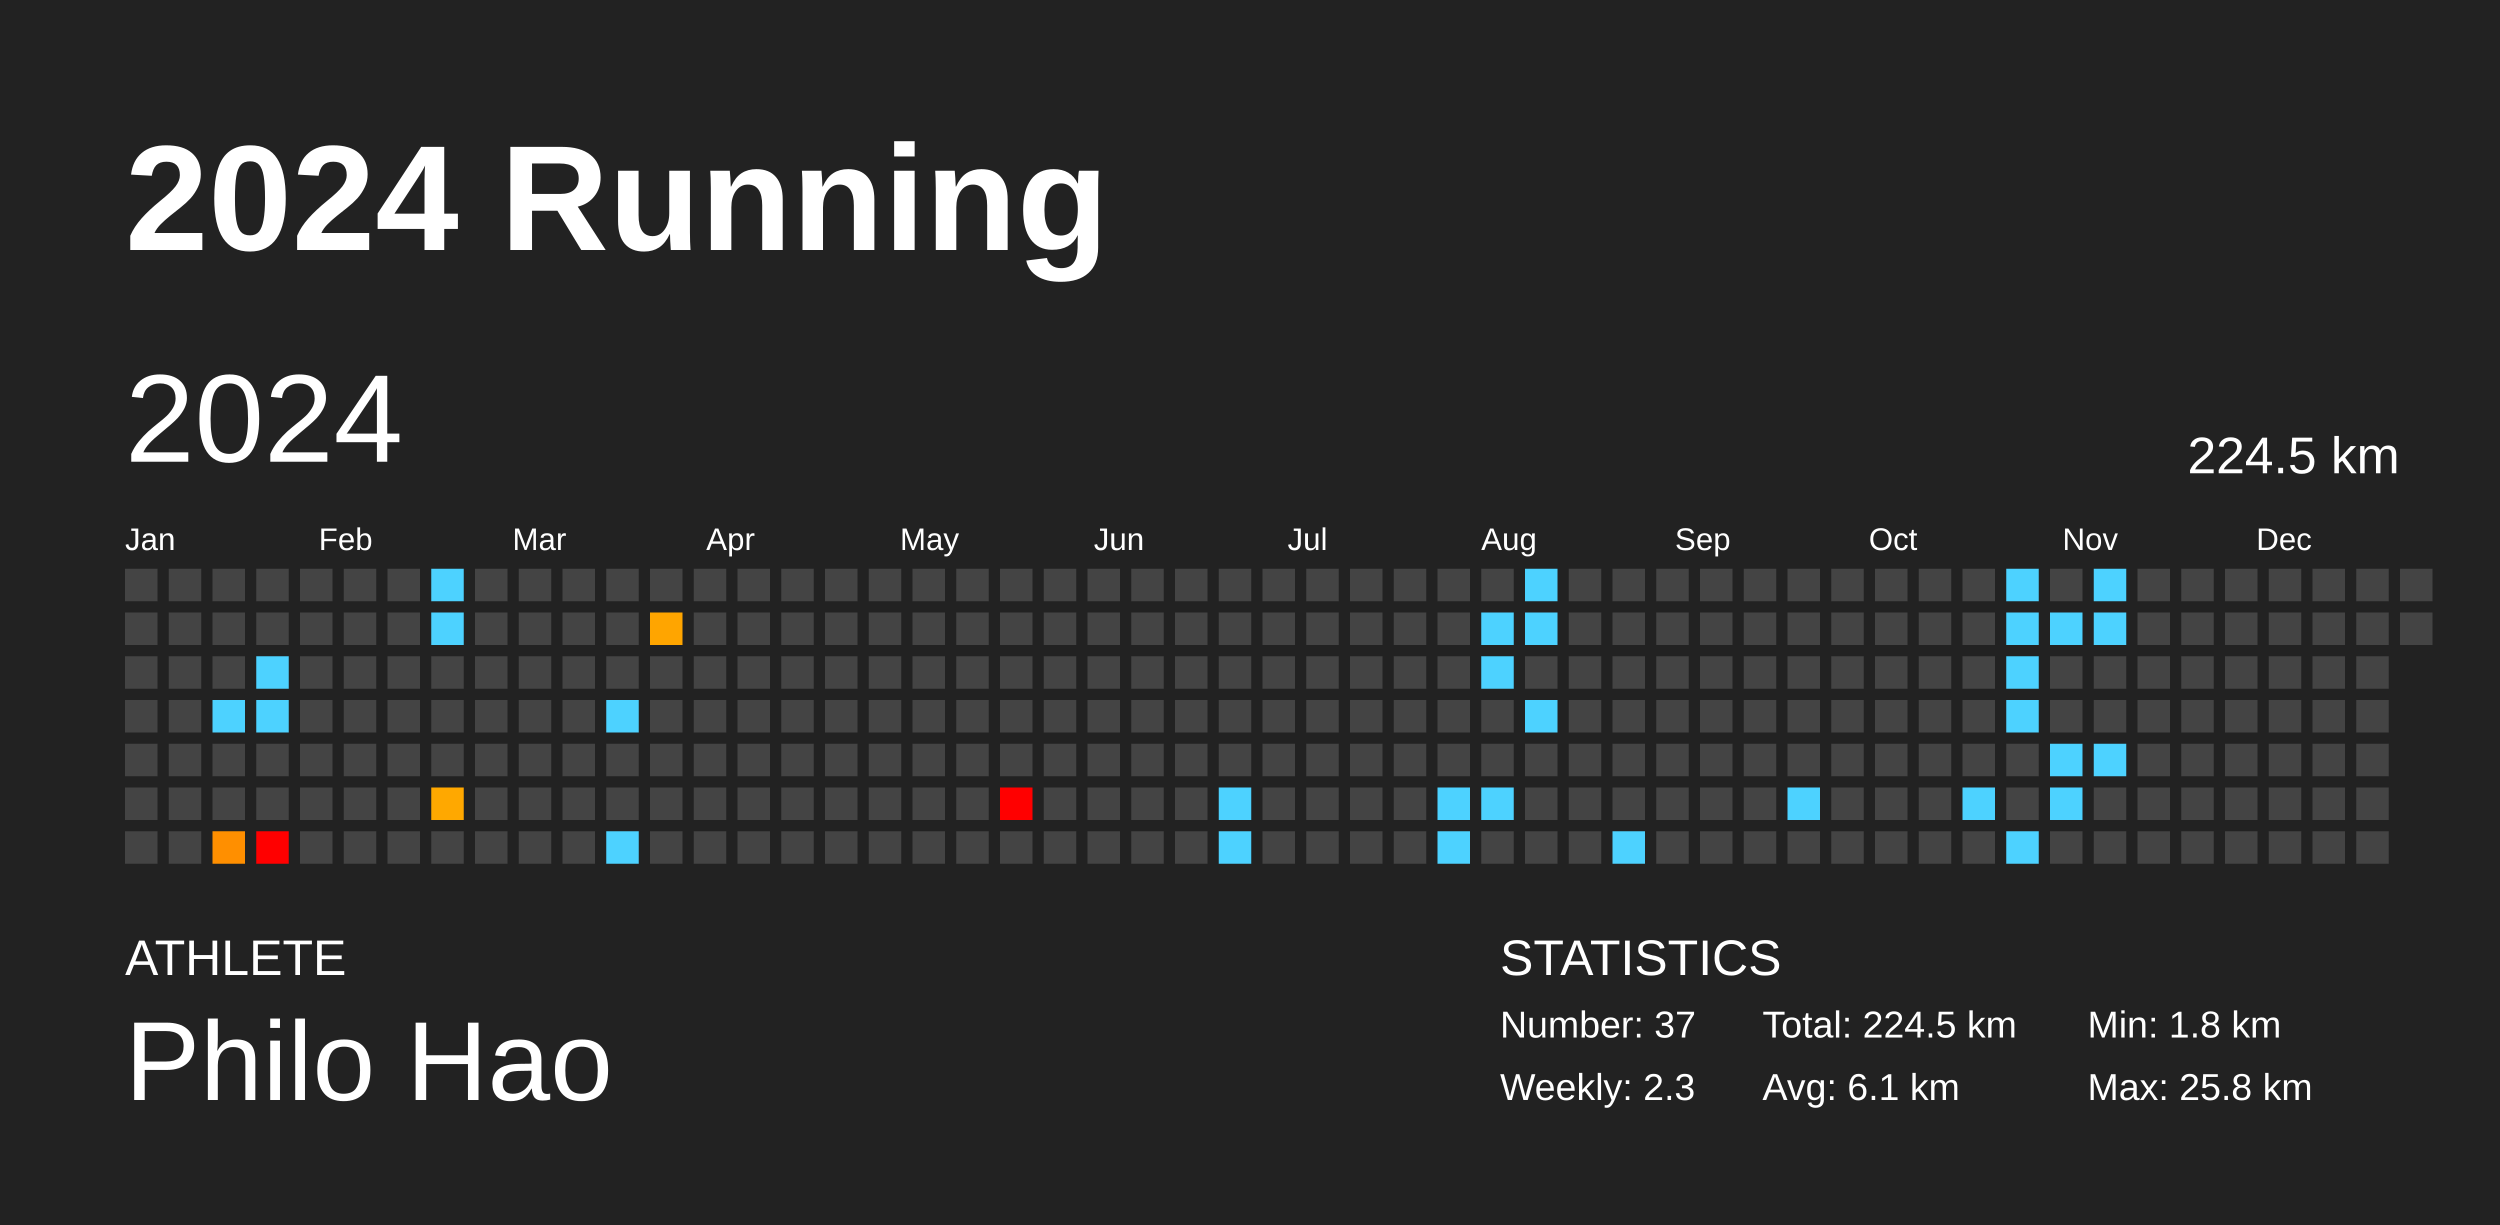
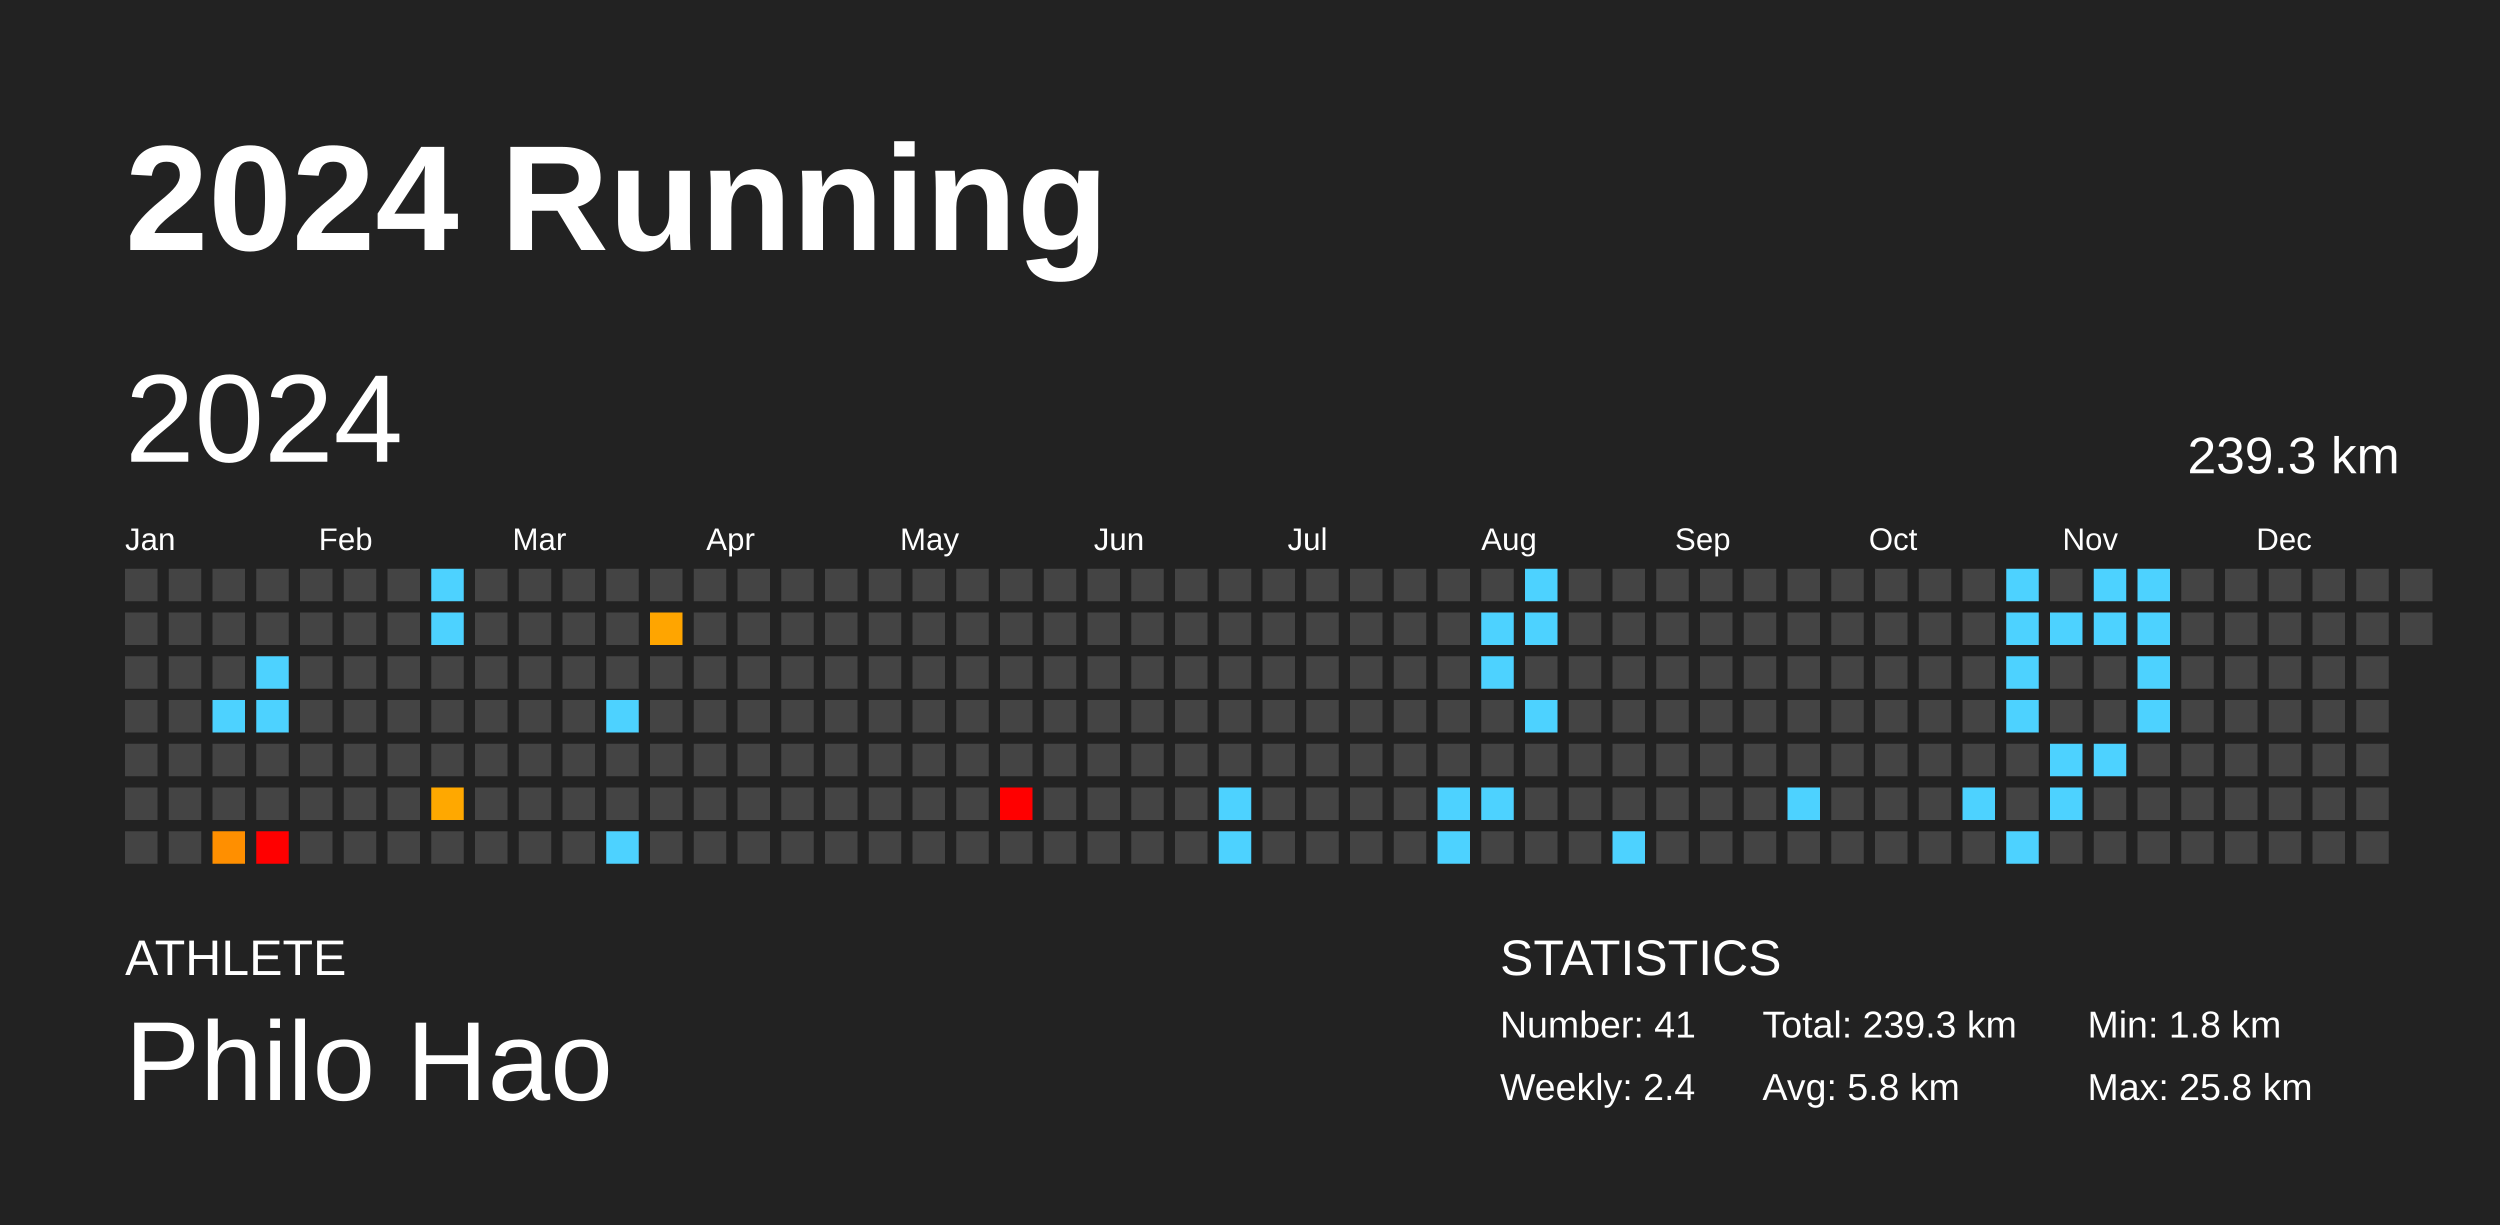
<svg xmlns="http://www.w3.org/2000/svg" baseProfile="full" height="98mm" version="1.1" viewBox="0,0,200,98" width="200mm">
  <defs />
  <rect fill="#222222" height="98" width="200" x="0" y="0" />
  <text fill="#FFFFFF" style="font-size:12px; font-family:Arial; font-weight:bold;" x="10" y="20">2024 Running</text>
  <text fill="#FFFFFF" style="font-size:4px; font-family:Arial" x="10" y="78">ATHLETE</text>
  <text fill="#FFFFFF" style="font-size:9px; font-family:Arial" x="10" y="88">Philo Hao</text>
  <text fill="#FFFFFF" style="font-size:4px; font-family:Arial" x="120" y="78">STATISTICS</text>
-   <text fill="#FFFFFF" style="font-size:3px; font-family:Arial" x="120" y="83">Number: 37</text>
-   <text fill="#FFFFFF" style="font-size:3px; font-family:Arial" x="120" y="88">Weekly: 2.3</text>
-   <text fill="#FFFFFF" style="font-size:3px; font-family:Arial" x="141" y="83">Total: 224.5 km</text>
-   <text fill="#FFFFFF" style="font-size:3px; font-family:Arial" x="141" y="88">Avg: 6.1 km</text>
+   <text fill="#FFFFFF" style="font-size:3px; font-family:Arial" x="120" y="83">Number: 41</text>
+   <text fill="#FFFFFF" style="font-size:3px; font-family:Arial" x="120" y="88">Weekly: 2.4</text>
+   <text fill="#FFFFFF" style="font-size:3px; font-family:Arial" x="141" y="83">Total: 239.3 km</text>
+   <text fill="#FFFFFF" style="font-size:3px; font-family:Arial" x="141" y="88">Avg: 5.8 km</text>
  <text fill="#FFFFFF" style="font-size:3px; font-family:Arial" x="167" y="83">Min: 1.8 km</text>
  <text fill="#FFFFFF" style="font-size:3px; font-family:Arial" x="167" y="88">Max: 25.8 km</text>
  <text dominant-baseline="hanging" fill="#FFFFFF" style="font-size:10.0px; font-family:Arial;" x="10" y="30">2024</text>
-   <text dominant-baseline="hanging" fill="#FFFFFF" style="font-size:4.125px; font-family:Arial;" x="175" y="35">224.5 km</text>
+   <text dominant-baseline="hanging" fill="#FFFFFF" style="font-size:4.125px; font-family:Arial;" x="175" y="35">239.3 km</text>
  <text fill="#FFFFFF" style="font-size:2.5px; font-family:Arial" x="10.0" y="44">Jan</text>
  <text fill="#FFFFFF" style="font-size:2.5px; font-family:Arial" x="25.5" y="44">Feb</text>
  <text fill="#FFFFFF" style="font-size:2.5px; font-family:Arial" x="41.0" y="44">Mar</text>
  <text fill="#FFFFFF" style="font-size:2.5px; font-family:Arial" x="56.5" y="44">Apr</text>
  <text fill="#FFFFFF" style="font-size:2.5px; font-family:Arial" x="72.0" y="44">May</text>
  <text fill="#FFFFFF" style="font-size:2.5px; font-family:Arial" x="87.5" y="44">Jun</text>
  <text fill="#FFFFFF" style="font-size:2.5px; font-family:Arial" x="103.0" y="44">Jul</text>
  <text fill="#FFFFFF" style="font-size:2.5px; font-family:Arial" x="118.5" y="44">Aug</text>
  <text fill="#FFFFFF" style="font-size:2.5px; font-family:Arial" x="134.0" y="44">Sep</text>
  <text fill="#FFFFFF" style="font-size:2.5px; font-family:Arial" x="149.5" y="44">Oct</text>
  <text fill="#FFFFFF" style="font-size:2.5px; font-family:Arial" x="165.0" y="44">Nov</text>
  <text fill="#FFFFFF" style="font-size:2.5px; font-family:Arial" x="180.5" y="44">Dec</text>
  <rect fill="#444444" height="2.6" width="2.6" x="10.0" y="45.5" />
  <rect fill="#444444" height="2.6" width="2.6" x="10.0" y="49.0" />
  <rect fill="#444444" height="2.6" width="2.6" x="10.0" y="52.5" />
  <rect fill="#444444" height="2.6" width="2.6" x="10.0" y="56.0" />
  <rect fill="#444444" height="2.6" width="2.6" x="10.0" y="59.5" />
  <rect fill="#444444" height="2.6" width="2.6" x="10.0" y="63.0" />
  <rect fill="#444444" height="2.6" width="2.6" x="10.0" y="66.5" />
  <rect fill="#444444" height="2.6" width="2.6" x="13.5" y="45.5" />
  <rect fill="#444444" height="2.6" width="2.6" x="13.5" y="49.0" />
  <rect fill="#444444" height="2.6" width="2.6" x="13.5" y="52.5" />
  <rect fill="#444444" height="2.6" width="2.6" x="13.5" y="56.0" />
  <rect fill="#444444" height="2.6" width="2.6" x="13.5" y="59.5" />
  <rect fill="#444444" height="2.6" width="2.6" x="13.5" y="63.0" />
  <rect fill="#444444" height="2.6" width="2.6" x="13.5" y="66.5" />
  <rect fill="#444444" height="2.6" width="2.6" x="17.0" y="45.5" />
  <rect fill="#444444" height="2.6" width="2.6" x="17.0" y="49.0" />
  <rect fill="#444444" height="2.6" width="2.6" x="17.0" y="52.5" />
  <rect fill="#4dd2ff" height="2.6" width="2.6" x="17.0" y="56.0" />
  <rect fill="#444444" height="2.6" width="2.6" x="17.0" y="59.5" />
  <rect fill="#444444" height="2.6" width="2.6" x="17.0" y="63.0" />
  <rect fill="#ff8f00" height="2.6" width="2.6" x="17.0" y="66.5" />
  <rect fill="#444444" height="2.6" width="2.6" x="20.5" y="45.5" />
  <rect fill="#444444" height="2.6" width="2.6" x="20.5" y="49.0" />
  <rect fill="#4dd2ff" height="2.6" width="2.6" x="20.5" y="52.5" />
  <rect fill="#4dd2ff" height="2.6" width="2.6" x="20.5" y="56.0" />
  <rect fill="#444444" height="2.6" width="2.6" x="20.5" y="59.5" />
  <rect fill="#444444" height="2.6" width="2.6" x="20.5" y="63.0" />
  <rect fill="red" height="2.6" width="2.6" x="20.5" y="66.5" />
  <rect fill="#444444" height="2.6" width="2.6" x="24.0" y="45.5" />
  <rect fill="#444444" height="2.6" width="2.6" x="24.0" y="49.0" />
  <rect fill="#444444" height="2.6" width="2.6" x="24.0" y="52.5" />
  <rect fill="#444444" height="2.6" width="2.6" x="24.0" y="56.0" />
  <rect fill="#444444" height="2.6" width="2.6" x="24.0" y="59.5" />
  <rect fill="#444444" height="2.6" width="2.6" x="24.0" y="63.0" />
  <rect fill="#444444" height="2.6" width="2.6" x="24.0" y="66.5" />
  <rect fill="#444444" height="2.6" width="2.6" x="27.5" y="45.5" />
  <rect fill="#444444" height="2.6" width="2.6" x="27.5" y="49.0" />
  <rect fill="#444444" height="2.6" width="2.6" x="27.5" y="52.5" />
  <rect fill="#444444" height="2.6" width="2.6" x="27.5" y="56.0" />
  <rect fill="#444444" height="2.6" width="2.6" x="27.5" y="59.5" />
  <rect fill="#444444" height="2.6" width="2.6" x="27.5" y="63.0" />
  <rect fill="#444444" height="2.6" width="2.6" x="27.5" y="66.5" />
  <rect fill="#444444" height="2.6" width="2.6" x="31.0" y="45.5" />
  <rect fill="#444444" height="2.6" width="2.6" x="31.0" y="49.0" />
  <rect fill="#444444" height="2.6" width="2.6" x="31.0" y="52.5" />
  <rect fill="#444444" height="2.6" width="2.6" x="31.0" y="56.0" />
  <rect fill="#444444" height="2.6" width="2.6" x="31.0" y="59.5" />
  <rect fill="#444444" height="2.6" width="2.6" x="31.0" y="63.0" />
  <rect fill="#444444" height="2.6" width="2.6" x="31.0" y="66.5" />
  <rect fill="#4dd2ff" height="2.6" width="2.6" x="34.5" y="45.5" />
  <rect fill="#4dd2ff" height="2.6" width="2.6" x="34.5" y="49.0" />
  <rect fill="#444444" height="2.6" width="2.6" x="34.5" y="52.5" />
  <rect fill="#444444" height="2.6" width="2.6" x="34.5" y="56.0" />
  <rect fill="#444444" height="2.6" width="2.6" x="34.5" y="59.5" />
  <rect fill="#ffa800" height="2.6" width="2.6" x="34.5" y="63.0" />
  <rect fill="#444444" height="2.6" width="2.6" x="34.5" y="66.5" />
  <rect fill="#444444" height="2.6" width="2.6" x="38.0" y="45.5" />
  <rect fill="#444444" height="2.6" width="2.6" x="38.0" y="49.0" />
  <rect fill="#444444" height="2.6" width="2.6" x="38.0" y="52.5" />
  <rect fill="#444444" height="2.6" width="2.6" x="38.0" y="56.0" />
  <rect fill="#444444" height="2.6" width="2.6" x="38.0" y="59.5" />
  <rect fill="#444444" height="2.6" width="2.6" x="38.0" y="63.0" />
  <rect fill="#444444" height="2.6" width="2.6" x="38.0" y="66.5" />
  <rect fill="#444444" height="2.6" width="2.6" x="41.5" y="45.5" />
  <rect fill="#444444" height="2.6" width="2.6" x="41.5" y="49.0" />
  <rect fill="#444444" height="2.6" width="2.6" x="41.5" y="52.5" />
  <rect fill="#444444" height="2.6" width="2.6" x="41.5" y="56.0" />
  <rect fill="#444444" height="2.6" width="2.6" x="41.5" y="59.5" />
  <rect fill="#444444" height="2.6" width="2.6" x="41.5" y="63.0" />
  <rect fill="#444444" height="2.6" width="2.6" x="41.5" y="66.5" />
  <rect fill="#444444" height="2.6" width="2.6" x="45.0" y="45.5" />
  <rect fill="#444444" height="2.6" width="2.6" x="45.0" y="49.0" />
  <rect fill="#444444" height="2.6" width="2.6" x="45.0" y="52.5" />
  <rect fill="#444444" height="2.6" width="2.6" x="45.0" y="56.0" />
  <rect fill="#444444" height="2.6" width="2.6" x="45.0" y="59.5" />
  <rect fill="#444444" height="2.6" width="2.6" x="45.0" y="63.0" />
  <rect fill="#444444" height="2.6" width="2.6" x="45.0" y="66.5" />
  <rect fill="#444444" height="2.6" width="2.6" x="48.5" y="45.5" />
  <rect fill="#444444" height="2.6" width="2.6" x="48.5" y="49.0" />
  <rect fill="#444444" height="2.6" width="2.6" x="48.5" y="52.5" />
  <rect fill="#4dd2ff" height="2.6" width="2.6" x="48.5" y="56.0" />
  <rect fill="#444444" height="2.6" width="2.6" x="48.5" y="59.5" />
  <rect fill="#444444" height="2.6" width="2.6" x="48.5" y="63.0" />
  <rect fill="#4dd2ff" height="2.6" width="2.6" x="48.5" y="66.5" />
  <rect fill="#444444" height="2.6" width="2.6" x="52.0" y="45.5" />
  <rect fill="#ffa500" height="2.6" width="2.6" x="52.0" y="49.0" />
  <rect fill="#444444" height="2.6" width="2.6" x="52.0" y="52.5" />
  <rect fill="#444444" height="2.6" width="2.6" x="52.0" y="56.0" />
  <rect fill="#444444" height="2.6" width="2.6" x="52.0" y="59.5" />
  <rect fill="#444444" height="2.6" width="2.6" x="52.0" y="63.0" />
  <rect fill="#444444" height="2.6" width="2.6" x="52.0" y="66.5" />
  <rect fill="#444444" height="2.6" width="2.6" x="55.5" y="45.5" />
  <rect fill="#444444" height="2.6" width="2.6" x="55.5" y="49.0" />
  <rect fill="#444444" height="2.6" width="2.6" x="55.5" y="52.5" />
  <rect fill="#444444" height="2.6" width="2.6" x="55.5" y="56.0" />
  <rect fill="#444444" height="2.6" width="2.6" x="55.5" y="59.5" />
  <rect fill="#444444" height="2.6" width="2.6" x="55.5" y="63.0" />
  <rect fill="#444444" height="2.6" width="2.6" x="55.5" y="66.5" />
  <rect fill="#444444" height="2.6" width="2.6" x="59.0" y="45.5" />
  <rect fill="#444444" height="2.6" width="2.6" x="59.0" y="49.0" />
  <rect fill="#444444" height="2.6" width="2.6" x="59.0" y="52.5" />
  <rect fill="#444444" height="2.6" width="2.6" x="59.0" y="56.0" />
  <rect fill="#444444" height="2.6" width="2.6" x="59.0" y="59.5" />
  <rect fill="#444444" height="2.6" width="2.6" x="59.0" y="63.0" />
  <rect fill="#444444" height="2.6" width="2.6" x="59.0" y="66.5" />
  <rect fill="#444444" height="2.6" width="2.6" x="62.5" y="45.5" />
  <rect fill="#444444" height="2.6" width="2.6" x="62.5" y="49.0" />
  <rect fill="#444444" height="2.6" width="2.6" x="62.5" y="52.5" />
  <rect fill="#444444" height="2.6" width="2.6" x="62.5" y="56.0" />
  <rect fill="#444444" height="2.6" width="2.6" x="62.5" y="59.5" />
  <rect fill="#444444" height="2.6" width="2.6" x="62.5" y="63.0" />
  <rect fill="#444444" height="2.6" width="2.6" x="62.5" y="66.5" />
  <rect fill="#444444" height="2.6" width="2.6" x="66.0" y="45.5" />
  <rect fill="#444444" height="2.6" width="2.6" x="66.0" y="49.0" />
  <rect fill="#444444" height="2.6" width="2.6" x="66.0" y="52.5" />
  <rect fill="#444444" height="2.6" width="2.6" x="66.0" y="56.0" />
  <rect fill="#444444" height="2.6" width="2.6" x="66.0" y="59.5" />
  <rect fill="#444444" height="2.6" width="2.6" x="66.0" y="63.0" />
  <rect fill="#444444" height="2.6" width="2.6" x="66.0" y="66.5" />
  <rect fill="#444444" height="2.6" width="2.6" x="69.5" y="45.5" />
  <rect fill="#444444" height="2.6" width="2.6" x="69.5" y="49.0" />
  <rect fill="#444444" height="2.6" width="2.6" x="69.5" y="52.5" />
  <rect fill="#444444" height="2.6" width="2.6" x="69.5" y="56.0" />
  <rect fill="#444444" height="2.6" width="2.6" x="69.5" y="59.5" />
  <rect fill="#444444" height="2.6" width="2.6" x="69.5" y="63.0" />
  <rect fill="#444444" height="2.6" width="2.6" x="69.5" y="66.5" />
  <rect fill="#444444" height="2.6" width="2.6" x="73.0" y="45.5" />
  <rect fill="#444444" height="2.6" width="2.6" x="73.0" y="49.0" />
  <rect fill="#444444" height="2.6" width="2.6" x="73.0" y="52.5" />
  <rect fill="#444444" height="2.6" width="2.6" x="73.0" y="56.0" />
  <rect fill="#444444" height="2.6" width="2.6" x="73.0" y="59.5" />
  <rect fill="#444444" height="2.6" width="2.6" x="73.0" y="63.0" />
  <rect fill="#444444" height="2.6" width="2.6" x="73.0" y="66.5" />
  <rect fill="#444444" height="2.6" width="2.6" x="76.5" y="45.5" />
  <rect fill="#444444" height="2.6" width="2.6" x="76.5" y="49.0" />
  <rect fill="#444444" height="2.6" width="2.6" x="76.5" y="52.5" />
  <rect fill="#444444" height="2.6" width="2.6" x="76.5" y="56.0" />
  <rect fill="#444444" height="2.6" width="2.6" x="76.5" y="59.5" />
  <rect fill="#444444" height="2.6" width="2.6" x="76.5" y="63.0" />
  <rect fill="#444444" height="2.6" width="2.6" x="76.5" y="66.5" />
  <rect fill="#444444" height="2.6" width="2.6" x="80.0" y="45.5" />
  <rect fill="#444444" height="2.6" width="2.6" x="80.0" y="49.0" />
  <rect fill="#444444" height="2.6" width="2.6" x="80.0" y="52.5" />
  <rect fill="#444444" height="2.6" width="2.6" x="80.0" y="56.0" />
  <rect fill="#444444" height="2.6" width="2.6" x="80.0" y="59.5" />
  <rect fill="red" height="2.6" width="2.6" x="80.0" y="63.0" />
  <rect fill="#444444" height="2.6" width="2.6" x="80.0" y="66.5" />
  <rect fill="#444444" height="2.6" width="2.6" x="83.5" y="45.5" />
  <rect fill="#444444" height="2.6" width="2.6" x="83.5" y="49.0" />
  <rect fill="#444444" height="2.6" width="2.6" x="83.5" y="52.5" />
  <rect fill="#444444" height="2.6" width="2.6" x="83.5" y="56.0" />
  <rect fill="#444444" height="2.6" width="2.6" x="83.5" y="59.5" />
  <rect fill="#444444" height="2.6" width="2.6" x="83.5" y="63.0" />
  <rect fill="#444444" height="2.6" width="2.6" x="83.5" y="66.5" />
  <rect fill="#444444" height="2.6" width="2.6" x="87.0" y="45.5" />
  <rect fill="#444444" height="2.6" width="2.6" x="87.0" y="49.0" />
  <rect fill="#444444" height="2.6" width="2.6" x="87.0" y="52.5" />
  <rect fill="#444444" height="2.6" width="2.6" x="87.0" y="56.0" />
  <rect fill="#444444" height="2.6" width="2.6" x="87.0" y="59.5" />
  <rect fill="#444444" height="2.6" width="2.6" x="87.0" y="63.0" />
  <rect fill="#444444" height="2.6" width="2.6" x="87.0" y="66.5" />
  <rect fill="#444444" height="2.6" width="2.6" x="90.5" y="45.5" />
  <rect fill="#444444" height="2.6" width="2.6" x="90.5" y="49.0" />
  <rect fill="#444444" height="2.6" width="2.6" x="90.5" y="52.5" />
  <rect fill="#444444" height="2.6" width="2.6" x="90.5" y="56.0" />
  <rect fill="#444444" height="2.6" width="2.6" x="90.5" y="59.5" />
  <rect fill="#444444" height="2.6" width="2.6" x="90.5" y="63.0" />
  <rect fill="#444444" height="2.6" width="2.6" x="90.5" y="66.5" />
  <rect fill="#444444" height="2.6" width="2.6" x="94.0" y="45.5" />
  <rect fill="#444444" height="2.6" width="2.6" x="94.0" y="49.0" />
  <rect fill="#444444" height="2.6" width="2.6" x="94.0" y="52.5" />
  <rect fill="#444444" height="2.6" width="2.6" x="94.0" y="56.0" />
  <rect fill="#444444" height="2.6" width="2.6" x="94.0" y="59.5" />
  <rect fill="#444444" height="2.6" width="2.6" x="94.0" y="63.0" />
  <rect fill="#444444" height="2.6" width="2.6" x="94.0" y="66.5" />
  <rect fill="#444444" height="2.6" width="2.6" x="97.5" y="45.5" />
  <rect fill="#444444" height="2.6" width="2.6" x="97.5" y="49.0" />
  <rect fill="#444444" height="2.6" width="2.6" x="97.5" y="52.5" />
  <rect fill="#444444" height="2.6" width="2.6" x="97.5" y="56.0" />
  <rect fill="#444444" height="2.6" width="2.6" x="97.5" y="59.5" />
  <rect fill="#4dd2ff" height="2.6" width="2.6" x="97.5" y="63.0" />
  <rect fill="#4dd2ff" height="2.6" width="2.6" x="97.5" y="66.5" />
  <rect fill="#444444" height="2.6" width="2.6" x="101.0" y="45.5" />
  <rect fill="#444444" height="2.6" width="2.6" x="101.0" y="49.0" />
  <rect fill="#444444" height="2.6" width="2.6" x="101.0" y="52.5" />
  <rect fill="#444444" height="2.6" width="2.6" x="101.0" y="56.0" />
  <rect fill="#444444" height="2.6" width="2.6" x="101.0" y="59.5" />
  <rect fill="#444444" height="2.6" width="2.6" x="101.0" y="63.0" />
  <rect fill="#444444" height="2.6" width="2.6" x="101.0" y="66.5" />
  <rect fill="#444444" height="2.6" width="2.6" x="104.5" y="45.5" />
  <rect fill="#444444" height="2.6" width="2.6" x="104.5" y="49.0" />
  <rect fill="#444444" height="2.6" width="2.6" x="104.5" y="52.5" />
  <rect fill="#444444" height="2.6" width="2.6" x="104.5" y="56.0" />
  <rect fill="#444444" height="2.6" width="2.6" x="104.5" y="59.5" />
  <rect fill="#444444" height="2.6" width="2.6" x="104.5" y="63.0" />
  <rect fill="#444444" height="2.6" width="2.6" x="104.5" y="66.5" />
  <rect fill="#444444" height="2.6" width="2.6" x="108.0" y="45.5" />
  <rect fill="#444444" height="2.6" width="2.6" x="108.0" y="49.0" />
  <rect fill="#444444" height="2.6" width="2.6" x="108.0" y="52.5" />
  <rect fill="#444444" height="2.6" width="2.6" x="108.0" y="56.0" />
  <rect fill="#444444" height="2.6" width="2.6" x="108.0" y="59.5" />
  <rect fill="#444444" height="2.6" width="2.6" x="108.0" y="63.0" />
  <rect fill="#444444" height="2.6" width="2.6" x="108.0" y="66.5" />
  <rect fill="#444444" height="2.6" width="2.6" x="111.5" y="45.5" />
  <rect fill="#444444" height="2.6" width="2.6" x="111.5" y="49.0" />
  <rect fill="#444444" height="2.6" width="2.6" x="111.5" y="52.5" />
  <rect fill="#444444" height="2.6" width="2.6" x="111.5" y="56.0" />
  <rect fill="#444444" height="2.6" width="2.6" x="111.5" y="59.5" />
  <rect fill="#444444" height="2.6" width="2.6" x="111.5" y="63.0" />
  <rect fill="#444444" height="2.6" width="2.6" x="111.5" y="66.5" />
  <rect fill="#444444" height="2.6" width="2.6" x="115.0" y="45.5" />
  <rect fill="#444444" height="2.6" width="2.6" x="115.0" y="49.0" />
  <rect fill="#444444" height="2.6" width="2.6" x="115.0" y="52.5" />
  <rect fill="#444444" height="2.6" width="2.6" x="115.0" y="56.0" />
  <rect fill="#444444" height="2.6" width="2.6" x="115.0" y="59.5" />
  <rect fill="#4dd2ff" height="2.6" width="2.6" x="115.0" y="63.0" />
  <rect fill="#4dd2ff" height="2.6" width="2.6" x="115.0" y="66.5" />
  <rect fill="#444444" height="2.6" width="2.6" x="118.5" y="45.5" />
  <rect fill="#4dd2ff" height="2.6" width="2.6" x="118.5" y="49.0" />
  <rect fill="#4dd2ff" height="2.6" width="2.6" x="118.5" y="52.5" />
  <rect fill="#444444" height="2.6" width="2.6" x="118.5" y="56.0" />
  <rect fill="#444444" height="2.6" width="2.6" x="118.5" y="59.5" />
  <rect fill="#4dd2ff" height="2.6" width="2.6" x="118.5" y="63.0" />
  <rect fill="#444444" height="2.6" width="2.6" x="118.5" y="66.5" />
  <rect fill="#4dd2ff" height="2.6" width="2.6" x="122.0" y="45.5" />
  <rect fill="#4dd2ff" height="2.6" width="2.6" x="122.0" y="49.0" />
  <rect fill="#444444" height="2.6" width="2.6" x="122.0" y="52.5" />
  <rect fill="#4dd2ff" height="2.6" width="2.6" x="122.0" y="56.0" />
  <rect fill="#444444" height="2.6" width="2.6" x="122.0" y="59.5" />
  <rect fill="#444444" height="2.6" width="2.6" x="122.0" y="63.0" />
  <rect fill="#444444" height="2.6" width="2.6" x="122.0" y="66.5" />
  <rect fill="#444444" height="2.6" width="2.6" x="125.5" y="45.5" />
  <rect fill="#444444" height="2.6" width="2.6" x="125.5" y="49.0" />
  <rect fill="#444444" height="2.6" width="2.6" x="125.5" y="52.5" />
  <rect fill="#444444" height="2.6" width="2.6" x="125.5" y="56.0" />
  <rect fill="#444444" height="2.6" width="2.6" x="125.5" y="59.5" />
  <rect fill="#444444" height="2.6" width="2.6" x="125.5" y="63.0" />
  <rect fill="#444444" height="2.6" width="2.6" x="125.5" y="66.5" />
  <rect fill="#444444" height="2.6" width="2.6" x="129.0" y="45.5" />
  <rect fill="#444444" height="2.6" width="2.6" x="129.0" y="49.0" />
  <rect fill="#444444" height="2.6" width="2.6" x="129.0" y="52.5" />
  <rect fill="#444444" height="2.6" width="2.6" x="129.0" y="56.0" />
  <rect fill="#444444" height="2.6" width="2.6" x="129.0" y="59.5" />
  <rect fill="#444444" height="2.6" width="2.6" x="129.0" y="63.0" />
  <rect fill="#4dd2ff" height="2.6" width="2.6" x="129.0" y="66.5" />
  <rect fill="#444444" height="2.6" width="2.6" x="132.5" y="45.5" />
  <rect fill="#444444" height="2.6" width="2.6" x="132.5" y="49.0" />
  <rect fill="#444444" height="2.6" width="2.6" x="132.5" y="52.5" />
  <rect fill="#444444" height="2.6" width="2.6" x="132.5" y="56.0" />
  <rect fill="#444444" height="2.6" width="2.6" x="132.5" y="59.5" />
  <rect fill="#444444" height="2.6" width="2.6" x="132.5" y="63.0" />
  <rect fill="#444444" height="2.6" width="2.6" x="132.5" y="66.5" />
  <rect fill="#444444" height="2.6" width="2.6" x="136.0" y="45.5" />
  <rect fill="#444444" height="2.6" width="2.6" x="136.0" y="49.0" />
  <rect fill="#444444" height="2.6" width="2.6" x="136.0" y="52.5" />
  <rect fill="#444444" height="2.6" width="2.6" x="136.0" y="56.0" />
  <rect fill="#444444" height="2.6" width="2.6" x="136.0" y="59.5" />
  <rect fill="#444444" height="2.6" width="2.6" x="136.0" y="63.0" />
  <rect fill="#444444" height="2.6" width="2.6" x="136.0" y="66.5" />
  <rect fill="#444444" height="2.6" width="2.6" x="139.5" y="45.5" />
  <rect fill="#444444" height="2.6" width="2.6" x="139.5" y="49.0" />
  <rect fill="#444444" height="2.6" width="2.6" x="139.5" y="52.5" />
  <rect fill="#444444" height="2.6" width="2.6" x="139.5" y="56.0" />
  <rect fill="#444444" height="2.6" width="2.6" x="139.5" y="59.5" />
  <rect fill="#444444" height="2.6" width="2.6" x="139.5" y="63.0" />
  <rect fill="#444444" height="2.6" width="2.6" x="139.5" y="66.5" />
  <rect fill="#444444" height="2.6" width="2.6" x="143.0" y="45.5" />
  <rect fill="#444444" height="2.6" width="2.6" x="143.0" y="49.0" />
  <rect fill="#444444" height="2.6" width="2.6" x="143.0" y="52.5" />
  <rect fill="#444444" height="2.6" width="2.6" x="143.0" y="56.0" />
  <rect fill="#444444" height="2.6" width="2.6" x="143.0" y="59.5" />
  <rect fill="#4dd2ff" height="2.6" width="2.6" x="143.0" y="63.0" />
  <rect fill="#444444" height="2.6" width="2.6" x="143.0" y="66.5" />
  <rect fill="#444444" height="2.6" width="2.6" x="146.5" y="45.5" />
  <rect fill="#444444" height="2.6" width="2.6" x="146.5" y="49.0" />
  <rect fill="#444444" height="2.6" width="2.6" x="146.5" y="52.5" />
  <rect fill="#444444" height="2.6" width="2.6" x="146.5" y="56.0" />
  <rect fill="#444444" height="2.6" width="2.6" x="146.5" y="59.5" />
  <rect fill="#444444" height="2.6" width="2.6" x="146.5" y="63.0" />
  <rect fill="#444444" height="2.6" width="2.6" x="146.5" y="66.5" />
  <rect fill="#444444" height="2.6" width="2.6" x="150.0" y="45.5" />
  <rect fill="#444444" height="2.6" width="2.6" x="150.0" y="49.0" />
  <rect fill="#444444" height="2.6" width="2.6" x="150.0" y="52.5" />
  <rect fill="#444444" height="2.6" width="2.6" x="150.0" y="56.0" />
  <rect fill="#444444" height="2.6" width="2.6" x="150.0" y="59.5" />
  <rect fill="#444444" height="2.6" width="2.6" x="150.0" y="63.0" />
  <rect fill="#444444" height="2.6" width="2.6" x="150.0" y="66.5" />
  <rect fill="#444444" height="2.6" width="2.6" x="153.5" y="45.5" />
  <rect fill="#444444" height="2.6" width="2.6" x="153.5" y="49.0" />
  <rect fill="#444444" height="2.6" width="2.6" x="153.5" y="52.5" />
  <rect fill="#444444" height="2.6" width="2.6" x="153.5" y="56.0" />
  <rect fill="#444444" height="2.6" width="2.6" x="153.5" y="59.5" />
  <rect fill="#444444" height="2.6" width="2.6" x="153.5" y="63.0" />
  <rect fill="#444444" height="2.6" width="2.6" x="153.5" y="66.5" />
  <rect fill="#444444" height="2.6" width="2.6" x="157.0" y="45.5" />
  <rect fill="#444444" height="2.6" width="2.6" x="157.0" y="49.0" />
  <rect fill="#444444" height="2.6" width="2.6" x="157.0" y="52.5" />
  <rect fill="#444444" height="2.6" width="2.6" x="157.0" y="56.0" />
  <rect fill="#444444" height="2.6" width="2.6" x="157.0" y="59.5" />
  <rect fill="#4dd2ff" height="2.6" width="2.6" x="157.0" y="63.0" />
  <rect fill="#444444" height="2.6" width="2.6" x="157.0" y="66.5" />
  <rect fill="#4dd2ff" height="2.6" width="2.6" x="160.5" y="45.5" />
  <rect fill="#4dd2ff" height="2.6" width="2.6" x="160.5" y="49.0" />
  <rect fill="#4dd2ff" height="2.6" width="2.6" x="160.5" y="52.5" />
  <rect fill="#4dd2ff" height="2.6" width="2.6" x="160.5" y="56.0" />
  <rect fill="#444444" height="2.6" width="2.6" x="160.5" y="59.5" />
  <rect fill="#444444" height="2.6" width="2.6" x="160.5" y="63.0" />
  <rect fill="#4dd2ff" height="2.6" width="2.6" x="160.5" y="66.5" />
  <rect fill="#444444" height="2.6" width="2.6" x="164.0" y="45.5" />
  <rect fill="#4dd2ff" height="2.6" width="2.6" x="164.0" y="49.0" />
  <rect fill="#444444" height="2.6" width="2.6" x="164.0" y="52.5" />
  <rect fill="#444444" height="2.6" width="2.6" x="164.0" y="56.0" />
  <rect fill="#4dd2ff" height="2.6" width="2.6" x="164.0" y="59.5" />
  <rect fill="#4dd2ff" height="2.6" width="2.6" x="164.0" y="63.0" />
  <rect fill="#444444" height="2.6" width="2.6" x="164.0" y="66.5" />
  <rect fill="#4dd2ff" height="2.6" width="2.6" x="167.5" y="45.5" />
  <rect fill="#4dd2ff" height="2.6" width="2.6" x="167.5" y="49.0" />
  <rect fill="#444444" height="2.6" width="2.6" x="167.5" y="52.5" />
  <rect fill="#444444" height="2.6" width="2.6" x="167.5" y="56.0" />
  <rect fill="#4dd2ff" height="2.6" width="2.6" x="167.5" y="59.5" />
  <rect fill="#444444" height="2.6" width="2.6" x="167.5" y="63.0" />
  <rect fill="#444444" height="2.6" width="2.6" x="167.5" y="66.5" />
-   <rect fill="#444444" height="2.6" width="2.6" x="171.0" y="45.5" />
-   <rect fill="#444444" height="2.6" width="2.6" x="171.0" y="49.0" />
-   <rect fill="#444444" height="2.6" width="2.6" x="171.0" y="52.5" />
-   <rect fill="#444444" height="2.6" width="2.6" x="171.0" y="56.0" />
+   <rect fill="#4dd2ff" height="2.6" width="2.6" x="171.0" y="45.5" />
+   <rect fill="#4dd2ff" height="2.6" width="2.6" x="171.0" y="49.0" />
+   <rect fill="#4dd2ff" height="2.6" width="2.6" x="171.0" y="52.5" />
+   <rect fill="#4dd2ff" height="2.6" width="2.6" x="171.0" y="56.0" />
  <rect fill="#444444" height="2.6" width="2.6" x="171.0" y="59.5" />
  <rect fill="#444444" height="2.6" width="2.6" x="171.0" y="63.0" />
  <rect fill="#444444" height="2.6" width="2.6" x="171.0" y="66.5" />
  <rect fill="#444444" height="2.6" width="2.6" x="174.5" y="45.5" />
  <rect fill="#444444" height="2.6" width="2.6" x="174.5" y="49.0" />
  <rect fill="#444444" height="2.6" width="2.6" x="174.5" y="52.5" />
  <rect fill="#444444" height="2.6" width="2.6" x="174.5" y="56.0" />
  <rect fill="#444444" height="2.6" width="2.6" x="174.5" y="59.5" />
  <rect fill="#444444" height="2.6" width="2.6" x="174.5" y="63.0" />
  <rect fill="#444444" height="2.6" width="2.6" x="174.5" y="66.5" />
  <rect fill="#444444" height="2.6" width="2.6" x="178.0" y="45.5" />
  <rect fill="#444444" height="2.6" width="2.6" x="178.0" y="49.0" />
  <rect fill="#444444" height="2.6" width="2.6" x="178.0" y="52.5" />
  <rect fill="#444444" height="2.6" width="2.6" x="178.0" y="56.0" />
  <rect fill="#444444" height="2.6" width="2.6" x="178.0" y="59.5" />
  <rect fill="#444444" height="2.6" width="2.6" x="178.0" y="63.0" />
  <rect fill="#444444" height="2.6" width="2.6" x="178.0" y="66.5" />
  <rect fill="#444444" height="2.6" width="2.6" x="181.5" y="45.5" />
  <rect fill="#444444" height="2.6" width="2.6" x="181.5" y="49.0" />
  <rect fill="#444444" height="2.6" width="2.6" x="181.5" y="52.5" />
  <rect fill="#444444" height="2.6" width="2.6" x="181.5" y="56.0" />
  <rect fill="#444444" height="2.6" width="2.6" x="181.5" y="59.5" />
  <rect fill="#444444" height="2.6" width="2.6" x="181.5" y="63.0" />
  <rect fill="#444444" height="2.6" width="2.6" x="181.5" y="66.5" />
  <rect fill="#444444" height="2.6" width="2.6" x="185.0" y="45.5" />
  <rect fill="#444444" height="2.6" width="2.6" x="185.0" y="49.0" />
  <rect fill="#444444" height="2.6" width="2.6" x="185.0" y="52.5" />
  <rect fill="#444444" height="2.6" width="2.6" x="185.0" y="56.0" />
  <rect fill="#444444" height="2.6" width="2.6" x="185.0" y="59.5" />
  <rect fill="#444444" height="2.6" width="2.6" x="185.0" y="63.0" />
  <rect fill="#444444" height="2.6" width="2.6" x="185.0" y="66.5" />
  <rect fill="#444444" height="2.6" width="2.6" x="188.5" y="45.5" />
  <rect fill="#444444" height="2.6" width="2.6" x="188.5" y="49.0" />
  <rect fill="#444444" height="2.6" width="2.6" x="188.5" y="52.5" />
  <rect fill="#444444" height="2.6" width="2.6" x="188.5" y="56.0" />
  <rect fill="#444444" height="2.6" width="2.6" x="188.5" y="59.5" />
  <rect fill="#444444" height="2.6" width="2.6" x="188.5" y="63.0" />
  <rect fill="#444444" height="2.6" width="2.6" x="188.5" y="66.5" />
  <rect fill="#444444" height="2.6" width="2.6" x="192.0" y="45.5" />
  <rect fill="#444444" height="2.6" width="2.6" x="192.0" y="49.0" />
</svg>
